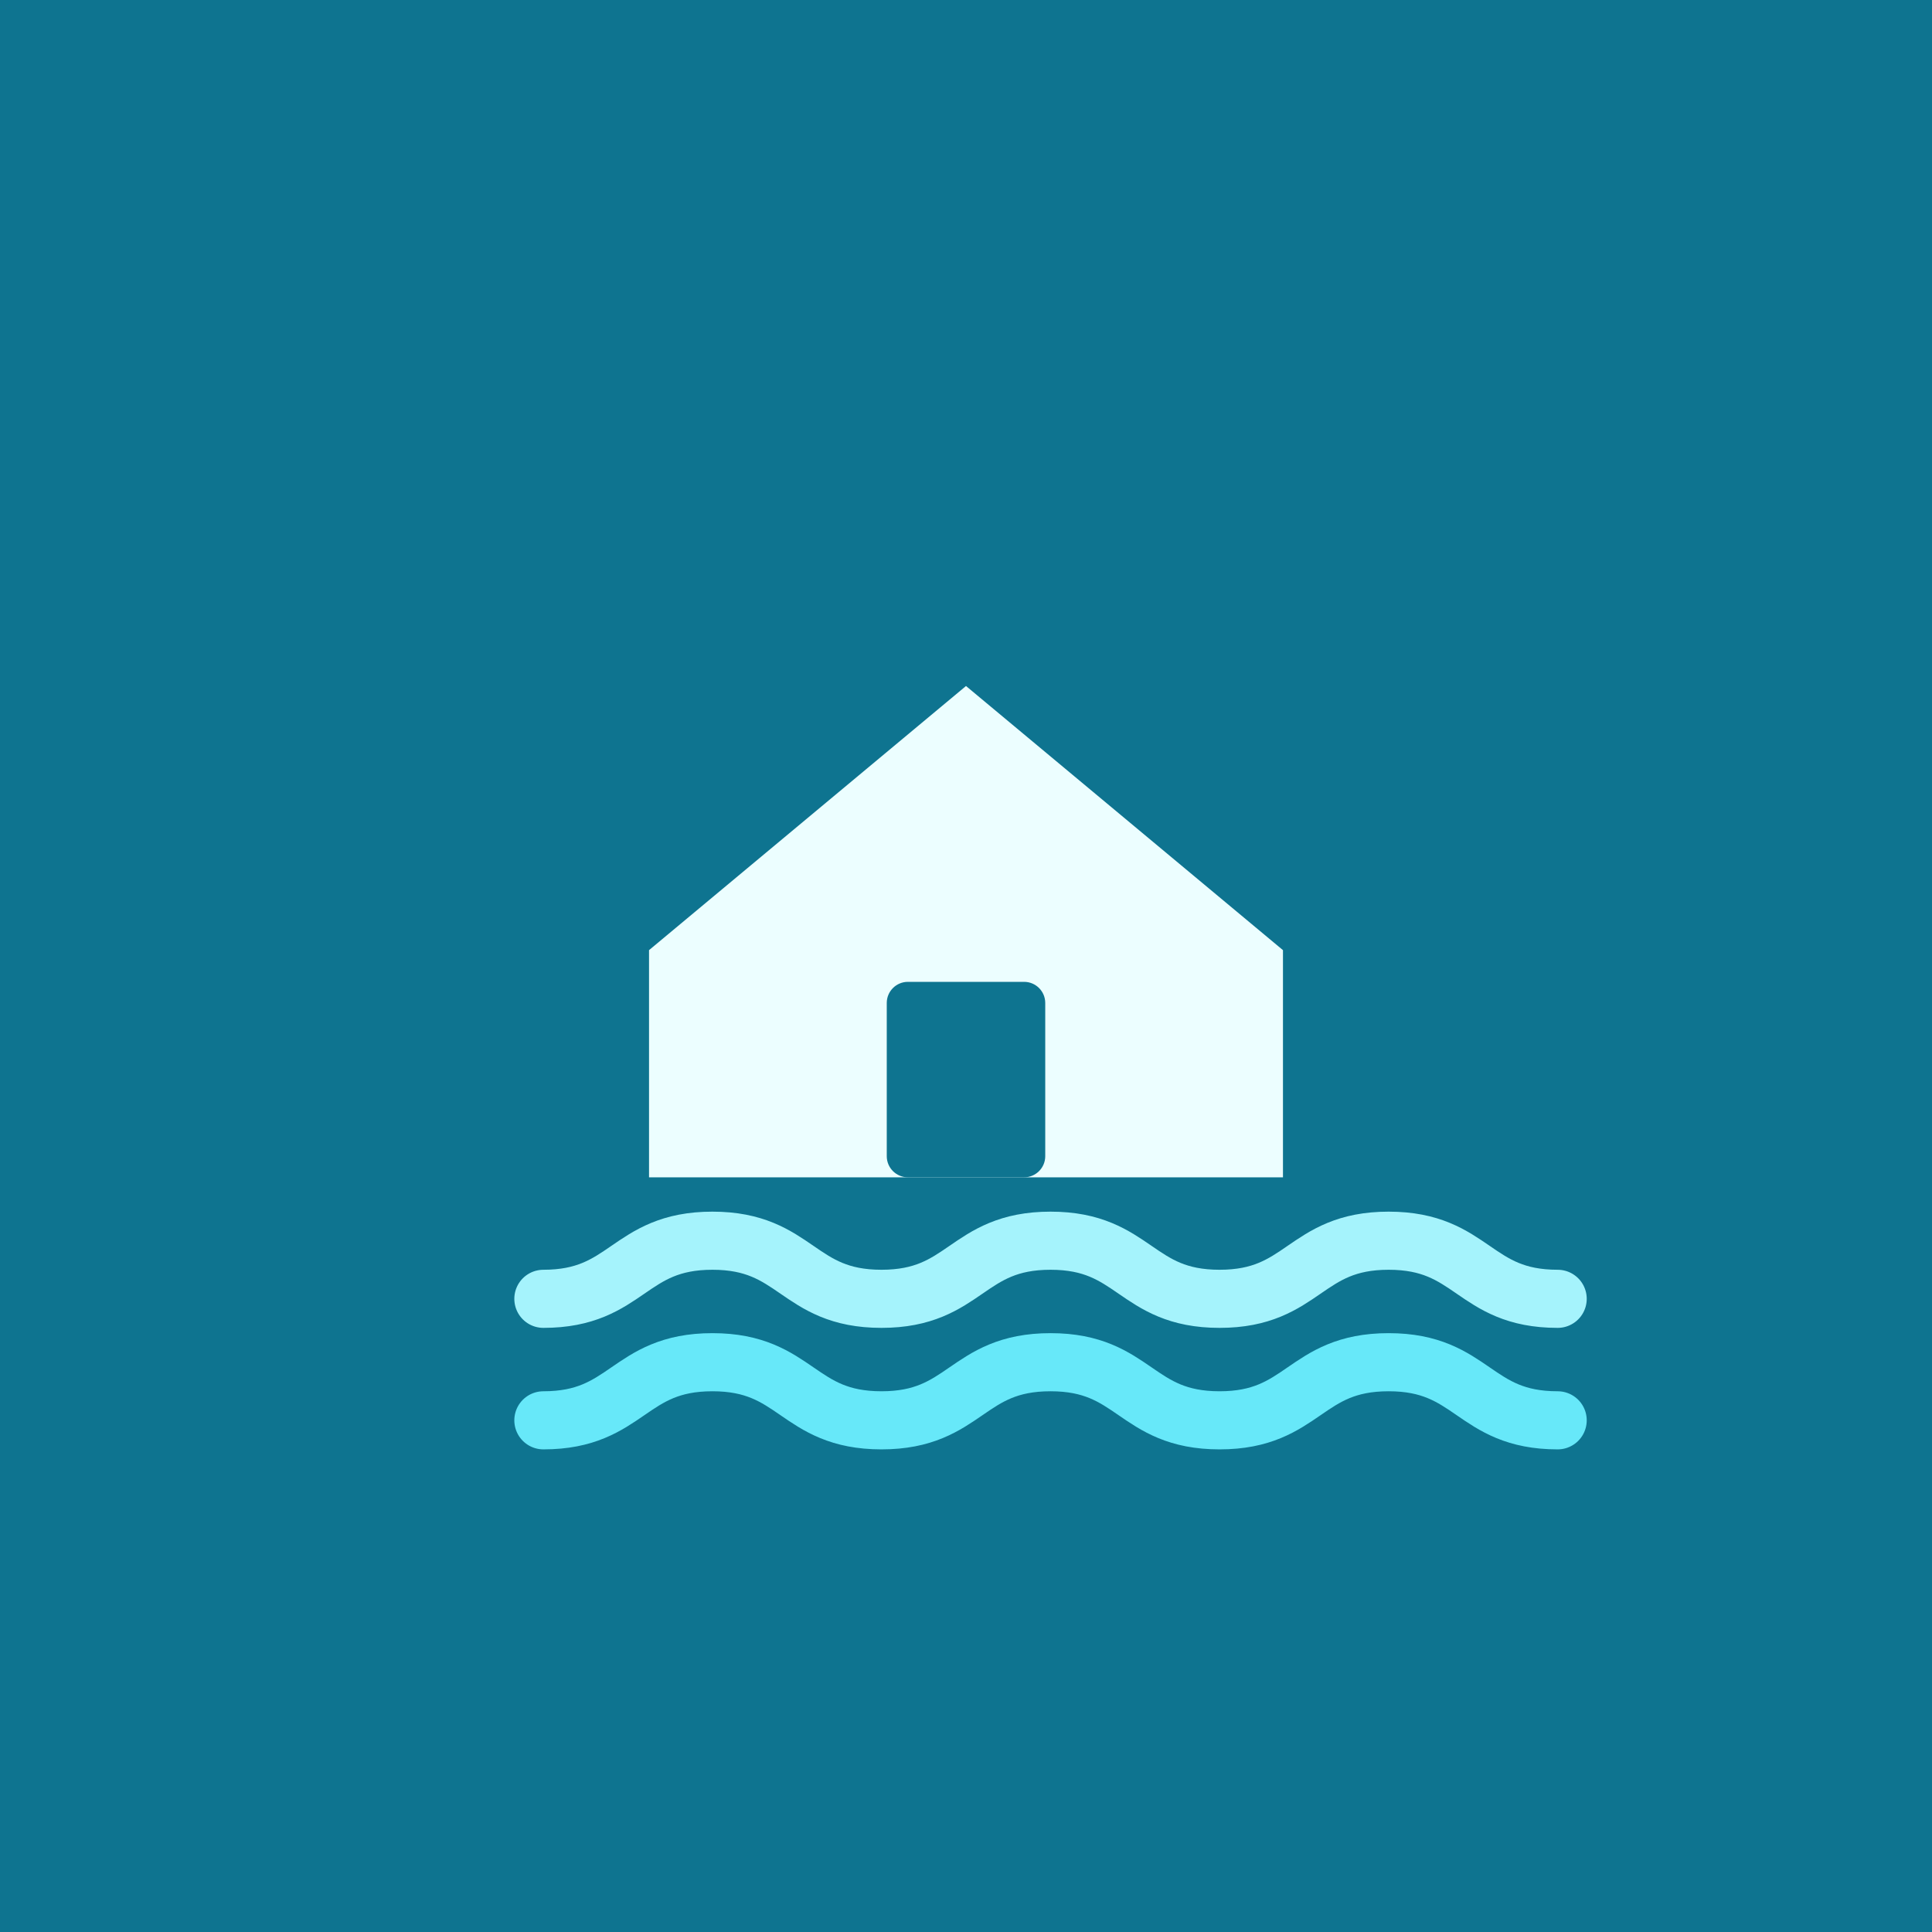
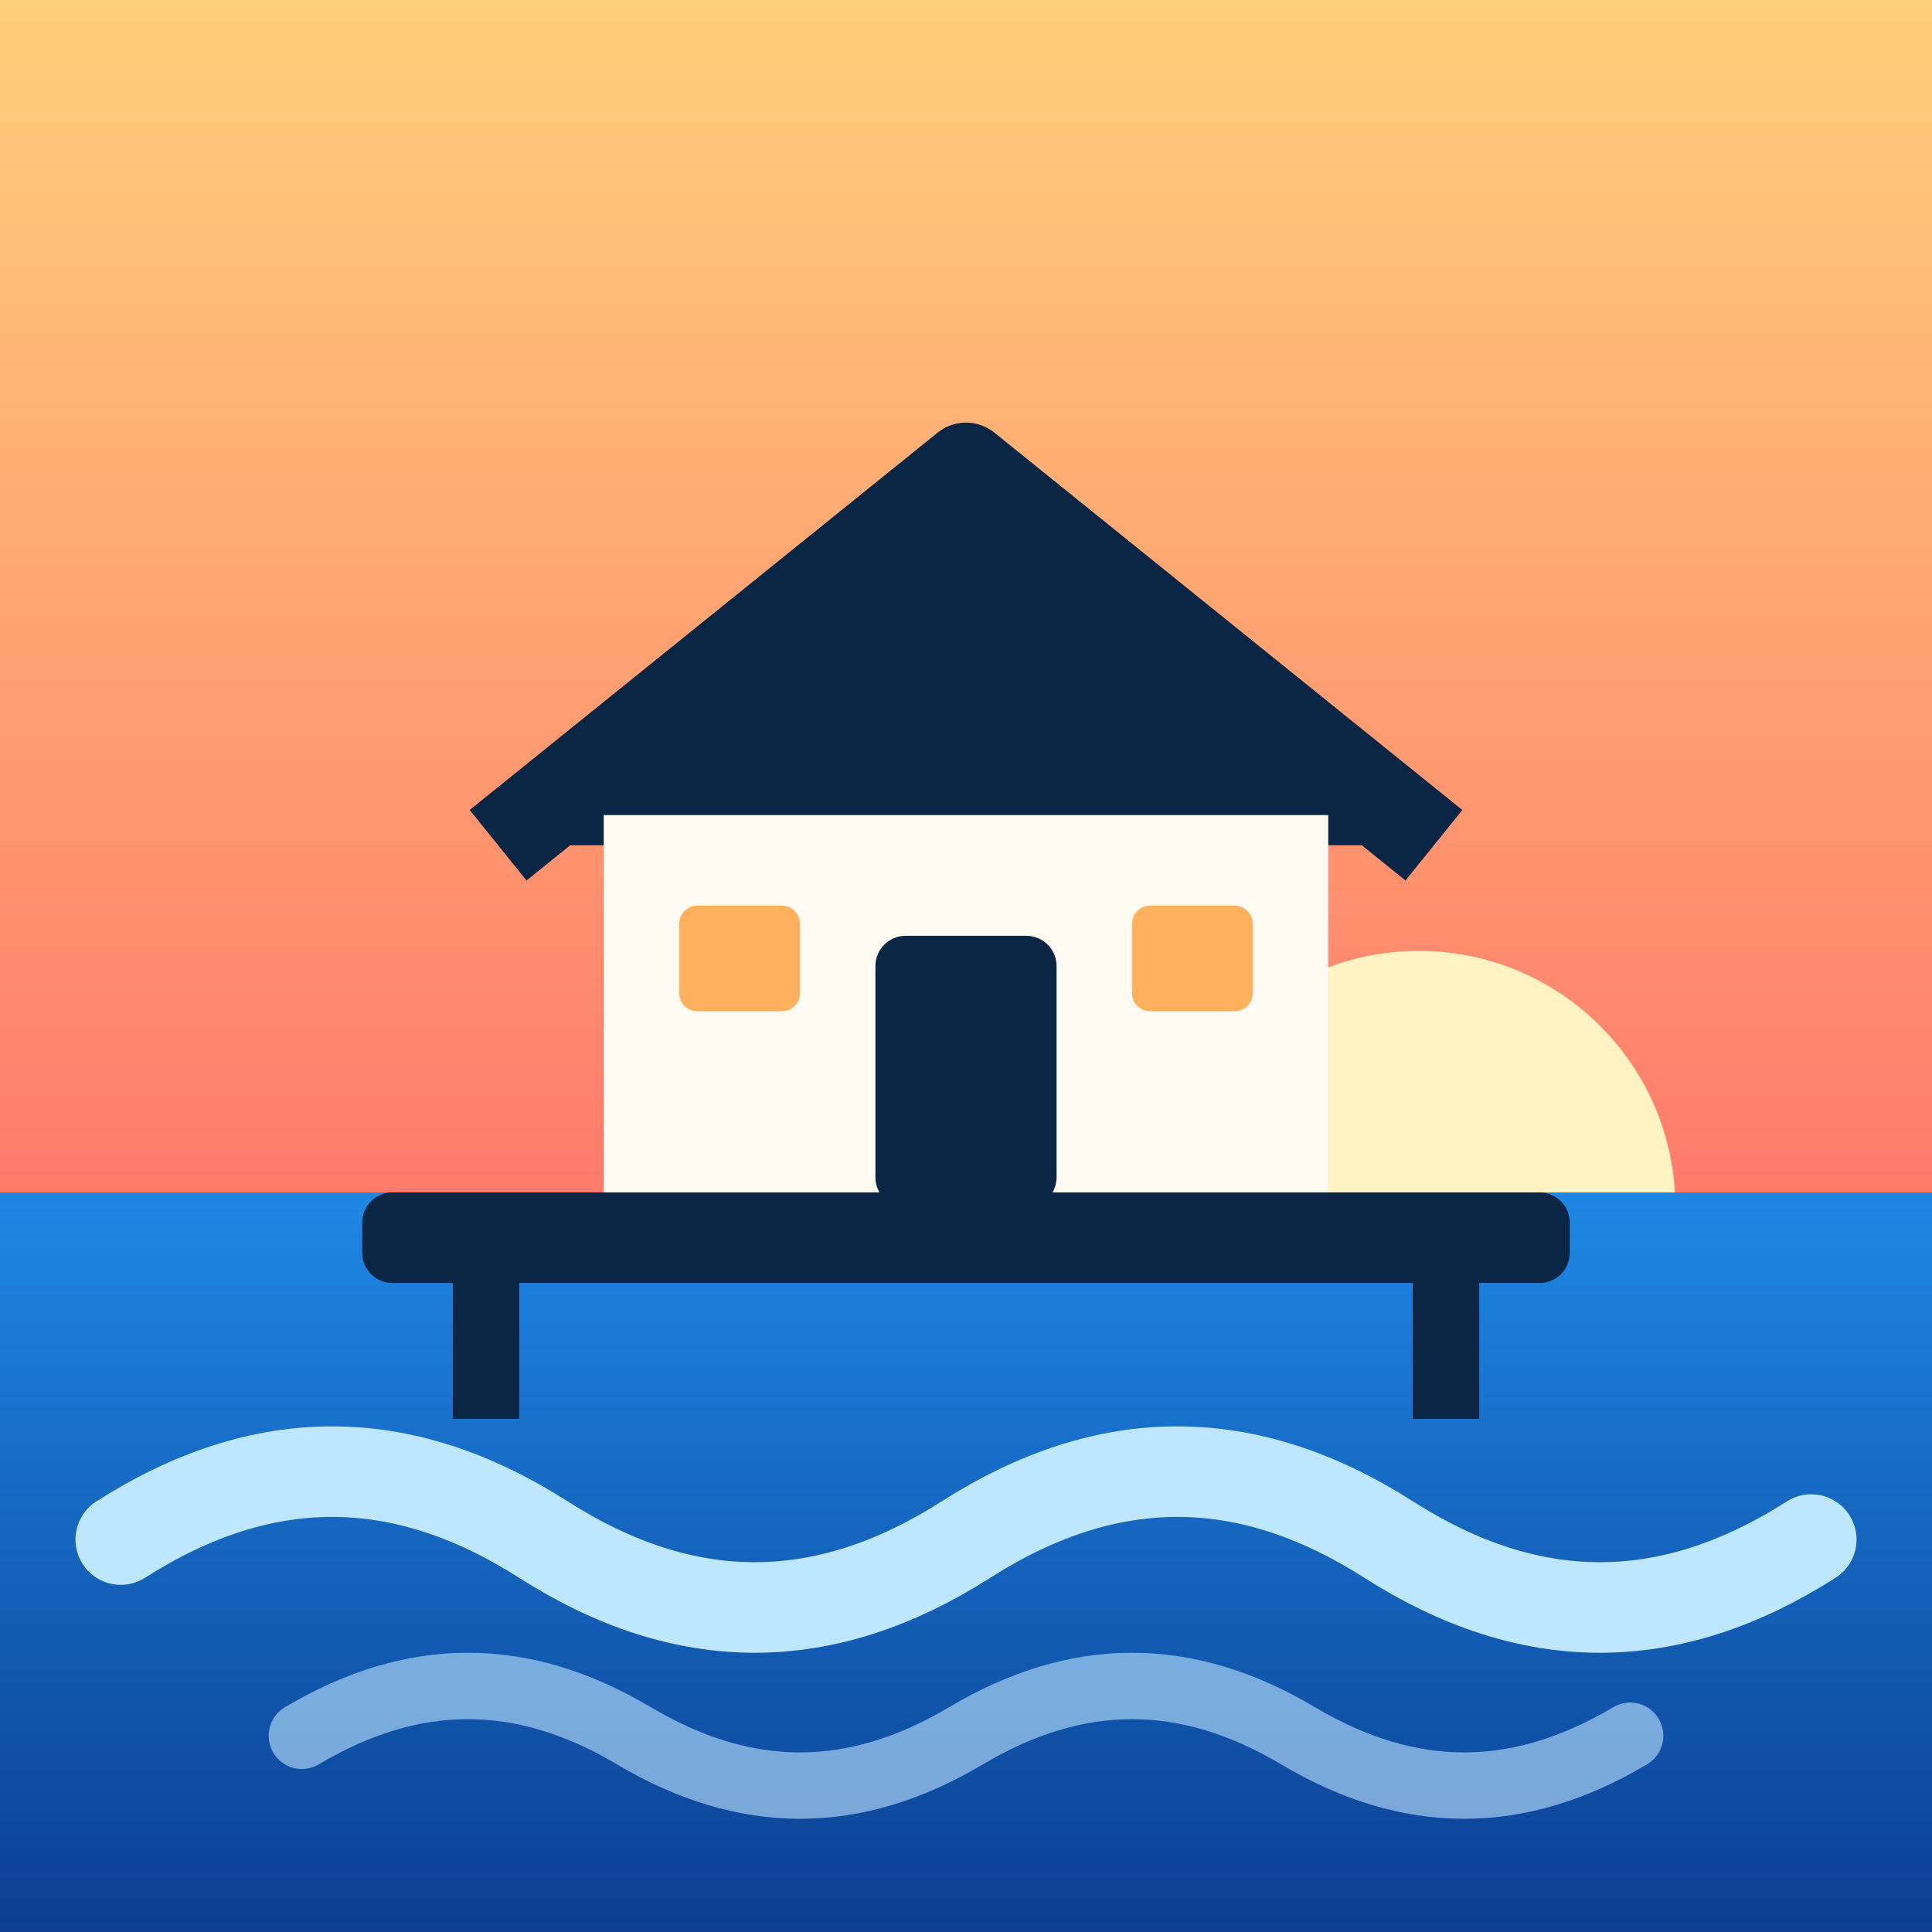
- <svg xmlns="http://www.w3.org/2000/svg" viewBox="0 0 512 512">
-   <rect width="512" height="512" fill="#0e7490" />
-   <g transform="translate(76.8 76.8) scale(.7)">
-     <path d="M136 250 256 150l120 100v86H136z" fill="#ecfeff" />
-     <rect x="226" y="262" width="60" height="74" rx="8" fill="#0e7490" />
-     <path d="M96 382c32 0 32-22 64-22s32 22 64 22 32-22 64-22 32 22 64 22 32-22 64-22 32 22 64 22" fill="none" stroke="#a5f3fc" stroke-width="22" stroke-linecap="round" />
-     <path d="M96 428c32 0 32-22 64-22s32 22 64 22 32-22 64-22 32 22 64 22 32-22 64-22 32 22 64 22" fill="none" stroke="#67e8f9" stroke-width="22" stroke-linecap="round" />
+ <svg xmlns="http://www.w3.org/2000/svg" viewBox="0 0 64 64">
+   <defs>
+     <linearGradient id="bh-sky" x1="0" y1="0" x2="0" y2="1">
+       <stop offset="0" stop-color="#ffcf7a" />
+       <stop offset="1" stop-color="#ff7a6b" />
+     </linearGradient>
+     <linearGradient id="bh-sea" x1="0" y1="0" x2="0" y2="1">
+       <stop offset="0" stop-color="#1e88e5" />
+       <stop offset="1" stop-color="#0b3d91" />
+     </linearGradient>
+     <clipPath id="bh-clip">
+       <rect width="64" height="64" />
+     </clipPath>
+   </defs>
+   <g clip-path="url(#bh-clip)">
+     <rect width="64" height="40" fill="url(#bh-sky)" />
+     <circle cx="47" cy="40" r="8.5" fill="#fff3c4" />
+     <rect y="39.5" width="64" height="24.5" fill="url(#bh-sea)" />
+     <path d="M16.5 28 32 15.5 47.5 28" fill="#0b2545" stroke="#0b2545" stroke-width="3" stroke-linejoin="round" />
+     <rect x="20" y="27" width="24" height="13" fill="#fffaf2" />
+     <rect x="29" y="31" width="6" height="9" rx="1" fill="#0b2545" />
+     <rect x="22.5" y="30" width="4" height="3.5" rx=".6" fill="#ffb15e" />
+     <rect x="37.5" y="30" width="4" height="3.5" rx=".6" fill="#ffb15e" />
+     <rect x="12" y="39.5" width="40" height="3" rx="1" fill="#0b2545" />
+     <rect x="15" y="42" width="2.2" height="5" fill="#0b2545" />
+     <rect x="46.8" y="42" width="2.2" height="5" fill="#0b2545" />
+     <path d="M4 51c4.7-3 9.3-3 14 0s9.3 3 14 0 9.3-3 14 0 9.3 3 14 0" fill="none" stroke="#bfe6ff" stroke-width="3" stroke-linecap="round" />
+     <path d="M10 57.5c3.7-2.2 7.3-2.2 11 0s7.3 2.2 11 0 7.3-2.2 11 0 7.3 2.2 11 0" fill="none" stroke="#bfe6ff" stroke-width="2.2" stroke-linecap="round" opacity=".6" />
  </g>
</svg>
